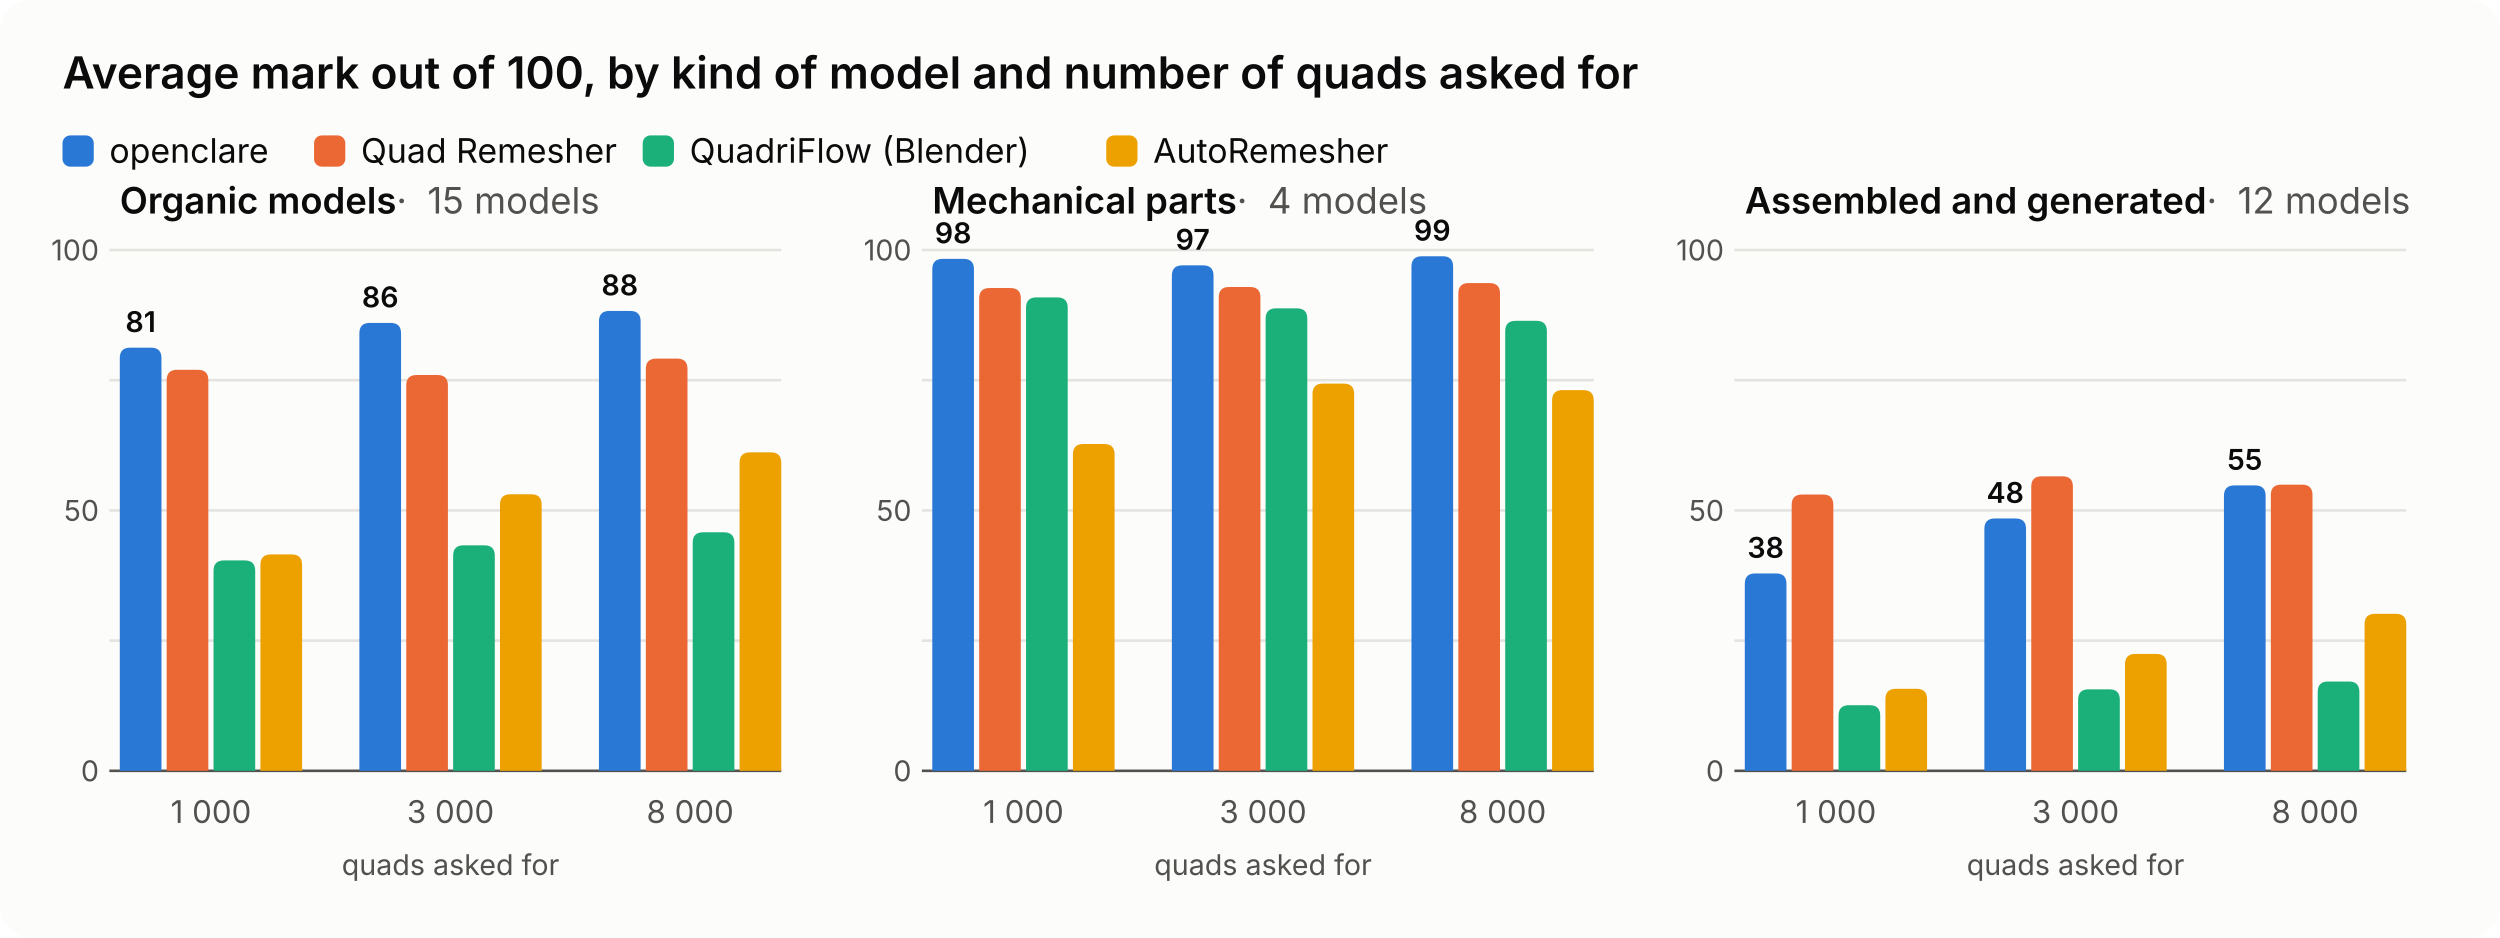
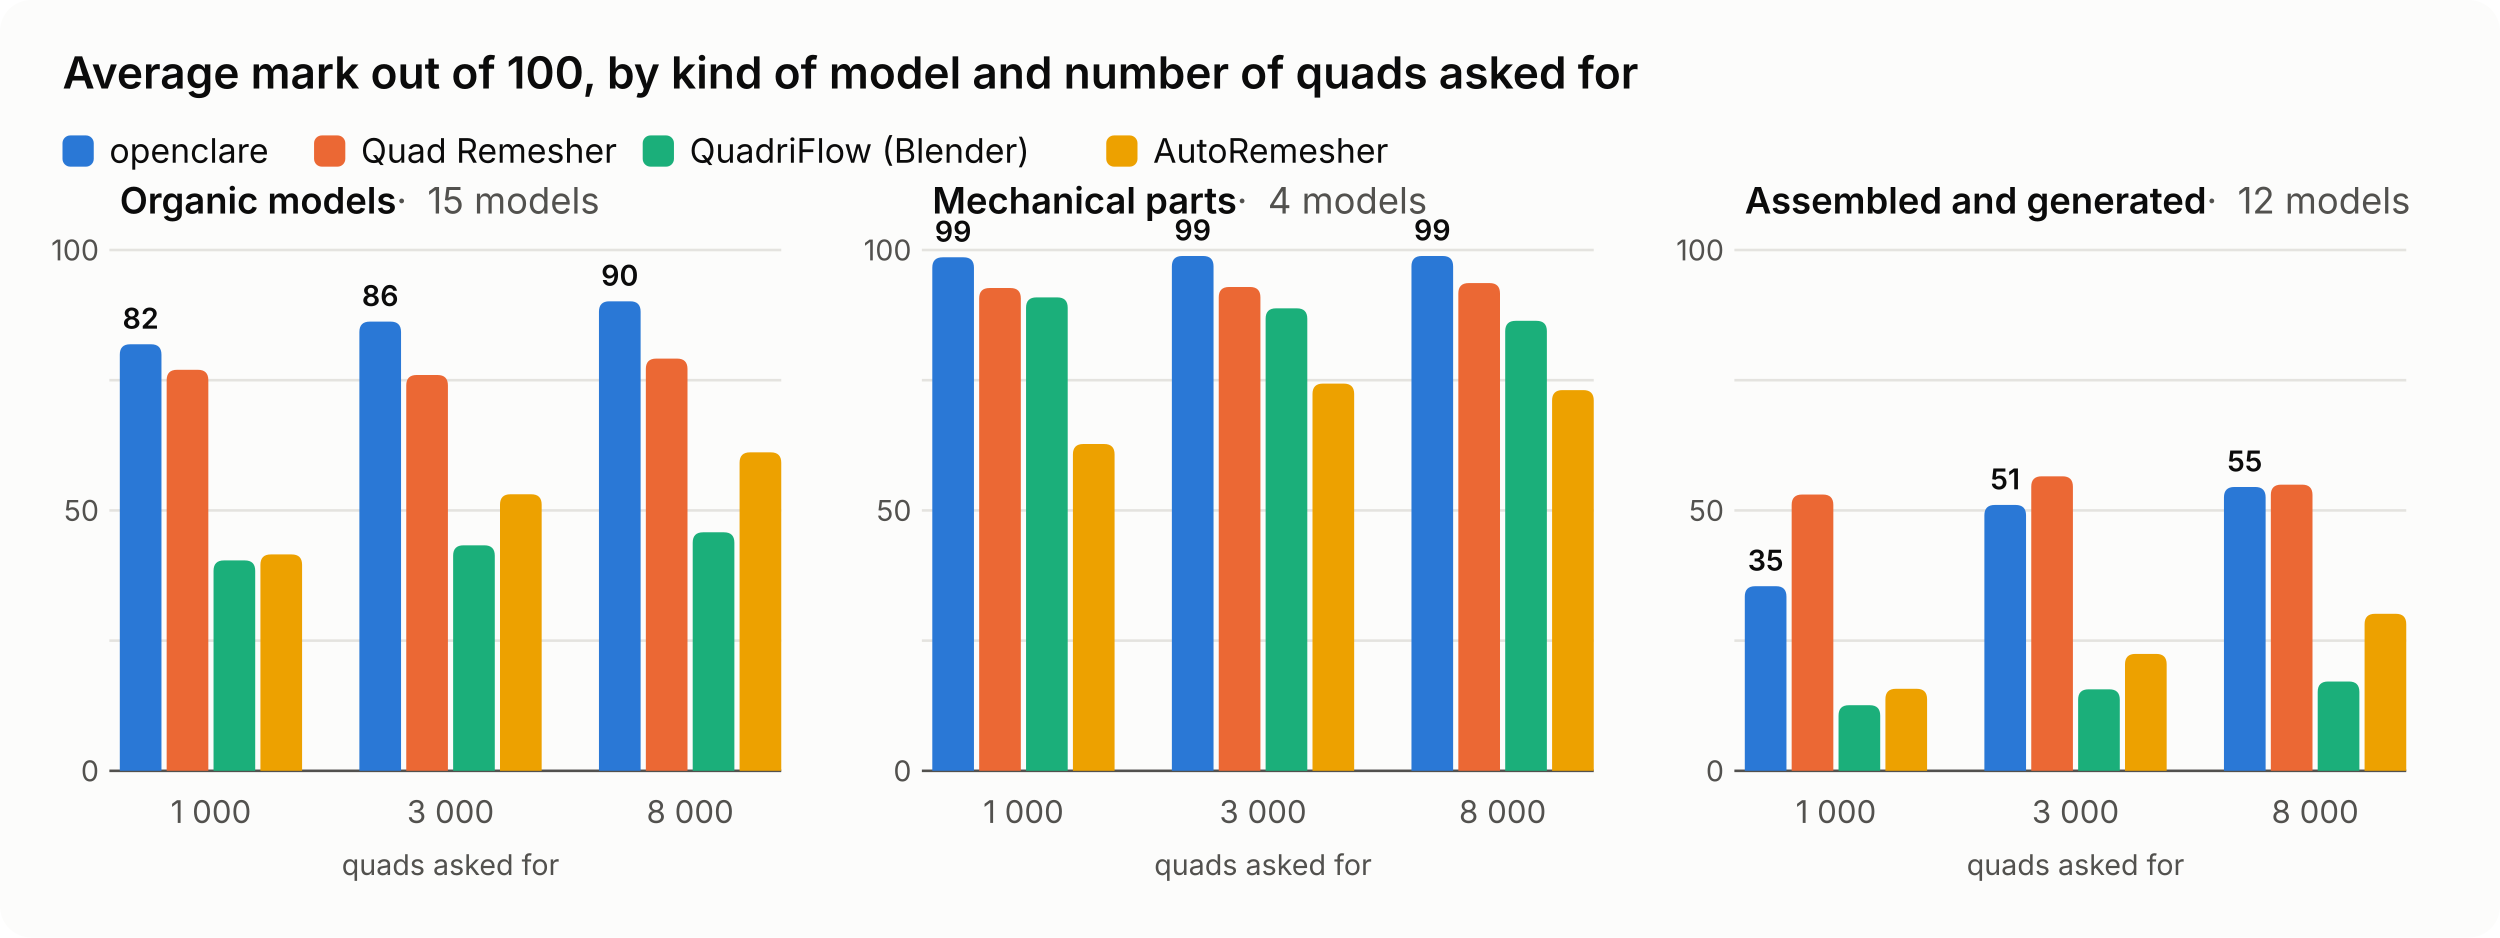
<svg xmlns="http://www.w3.org/2000/svg" width="960" height="360" viewBox="0 0 960 360" font-family="Inter, 'Segoe UI', Helvetica, Arial, sans-serif">
  <rect width="960" height="360" rx="12" fill="#fcfcfb" />
  <text x="24" y="34" font-size="17" font-weight="600" fill="#0b0b0b">Average mark out of 100, by kind of model and number of quads asked for</text>
  <rect x="24" y="52" width="12" height="12" rx="3" fill="#2a78d6" />
  <text x="42" y="62.5" font-size="13" fill="#0b0b0b">openclare</text>
  <rect x="120.6" y="52" width="12" height="12" rx="3" fill="#eb6834" />
  <text x="138.6" y="62.5" font-size="13" fill="#0b0b0b">Quad Remesher</text>
  <rect x="246.8" y="52" width="12" height="12" rx="3" fill="#1baf7a" />
  <text x="264.8" y="62.5" font-size="13" fill="#0b0b0b">QuadriFlow (Blender)</text>
  <rect x="424.8" y="52" width="12" height="12" rx="3" fill="#eda100" />
  <text x="442.8" y="62.5" font-size="13" fill="#0b0b0b">AutoRemesher</text>
  <text x="46" y="82" font-size="14" font-weight="600" fill="#0b0b0b">Organic models<tspan font-weight="400" fill="#52514e">  ·  15 models</tspan>
  </text>
  <line x1="42" x2="300" y1="296.0" y2="296.0" stroke="#52514e" stroke-width="1" />
  <text x="38" y="300.0" font-size="11" text-anchor="end" fill="#52514e">0</text>
  <line x1="42" x2="300" y1="246.0" y2="246.0" stroke="#e4e3df" stroke-width="1" />
  <line x1="42" x2="300" y1="196.0" y2="196.0" stroke="#e4e3df" stroke-width="1" />
  <text x="38" y="200.0" font-size="11" text-anchor="end" fill="#52514e">50</text>
  <line x1="42" x2="300" y1="146.0" y2="146.0" stroke="#e4e3df" stroke-width="1" />
  <line x1="42" x2="300" y1="96.0" y2="96.0" stroke="#e4e3df" stroke-width="1" />
  <text x="38" y="100.0" font-size="11" text-anchor="end" fill="#52514e">100</text>
-   <path d="M46.0,296.0 V137.5 Q46.0,133.5 50.0,133.5 H58.0 Q62.0,133.5 62.0,137.5 V296.0 Z" fill="#2a78d6" />
-   <text x="54.0" y="127.5" font-size="11" font-weight="600" text-anchor="middle" fill="#0b0b0b">81</text>
+   <path d="M46.0,296.0 V136.2 Q46.0,132.2 50.0,132.2 H58.0 Q62.0,132.2 62.0,136.2 V296.0 Z" fill="#2a78d6" />
+   <text x="54.0" y="126.2" font-size="11" font-weight="600" text-anchor="middle" fill="#0b0b0b">82</text>
  <path d="M64.0,296.0 V146.0 Q64.0,142.0 68.0,142.0 H76.0 Q80.0,142.0 80.0,146.0 V296.0 Z" fill="#eb6834" />
  <path d="M82.0,296.0 V219.2 Q82.0,215.2 86.0,215.2 H94.0 Q98.0,215.2 98.0,219.2 V296.0 Z" fill="#1baf7a" />
  <path d="M100.0,296.0 V216.9 Q100.0,212.9 104.0,212.9 H112.0 Q116.0,212.9 116.0,216.9 V296.0 Z" fill="#eda100" />
  <text x="81.0" y="316" font-size="12" text-anchor="middle" fill="#52514e">1 000</text>
-   <path d="M138.0,296.0 V128.0 Q138.0,124.0 142.0,124.0 H150.0 Q154.0,124.0 154.0,128.0 V296.0 Z" fill="#2a78d6" />
-   <text x="146.0" y="118.0" font-size="11" font-weight="600" text-anchor="middle" fill="#0b0b0b">86</text>
+   <path d="M138.0,296.0 V127.5 Q138.0,123.5 142.0,123.5 H150.0 Q154.0,123.5 154.0,127.5 V296.0 Z" fill="#2a78d6" />
+   <text x="146.0" y="117.5" font-size="11" font-weight="600" text-anchor="middle" fill="#0b0b0b">86</text>
  <path d="M156.0,296.0 V148.0 Q156.0,144.0 160.0,144.0 H168.0 Q172.0,144.0 172.0,148.0 V296.0 Z" fill="#eb6834" />
  <path d="M174.0,296.0 V213.4 Q174.0,209.4 178.0,209.4 H186.0 Q190.0,209.4 190.0,213.4 V296.0 Z" fill="#1baf7a" />
  <path d="M192.0,296.0 V193.8 Q192.0,189.8 196.0,189.8 H204.0 Q208.0,189.8 208.0,193.8 V296.0 Z" fill="#eda100" />
  <text x="173.0" y="316" font-size="12" text-anchor="middle" fill="#52514e">3 000</text>
-   <path d="M230.0,296.0 V123.4 Q230.0,119.4 234.0,119.4 H242.0 Q246.0,119.4 246.0,123.4 V296.0 Z" fill="#2a78d6" />
-   <text x="238.0" y="113.4" font-size="11" font-weight="600" text-anchor="middle" fill="#0b0b0b">88</text>
+   <path d="M230.0,296.0 V119.7 Q230.0,115.7 234.0,115.7 H242.0 Q246.0,115.7 246.0,119.7 V296.0 Z" fill="#2a78d6" />
+   <text x="238.0" y="109.7" font-size="11" font-weight="600" text-anchor="middle" fill="#0b0b0b">90</text>
  <path d="M248.0,296.0 V141.7 Q248.0,137.7 252.0,137.7 H260.0 Q264.0,137.7 264.0,141.7 V296.0 Z" fill="#eb6834" />
  <path d="M266.0,296.0 V208.4 Q266.0,204.4 270.0,204.4 H278.0 Q282.0,204.4 282.0,208.4 V296.0 Z" fill="#1baf7a" />
  <path d="M284.0,296.0 V177.7 Q284.0,173.7 288.0,173.7 H296.0 Q300.0,173.7 300.0,177.7 V296.0 Z" fill="#eda100" />
  <text x="265.0" y="316" font-size="12" text-anchor="middle" fill="#52514e">8 000</text>
  <text x="173.0" y="336" font-size="11" text-anchor="middle" fill="#52514e">quads asked for</text>
  <text x="358" y="82" font-size="14" font-weight="600" fill="#0b0b0b">Mechanical parts<tspan font-weight="400" fill="#52514e">  ·  4 models</tspan>
  </text>
  <line x1="354" x2="612" y1="296.0" y2="296.0" stroke="#52514e" stroke-width="1" />
  <text x="350" y="300.0" font-size="11" text-anchor="end" fill="#52514e">0</text>
  <line x1="354" x2="612" y1="246.0" y2="246.0" stroke="#e4e3df" stroke-width="1" />
  <line x1="354" x2="612" y1="196.0" y2="196.0" stroke="#e4e3df" stroke-width="1" />
  <text x="350" y="200.0" font-size="11" text-anchor="end" fill="#52514e">50</text>
  <line x1="354" x2="612" y1="146.0" y2="146.0" stroke="#e4e3df" stroke-width="1" />
  <line x1="354" x2="612" y1="96.0" y2="96.0" stroke="#e4e3df" stroke-width="1" />
  <text x="350" y="100.0" font-size="11" text-anchor="end" fill="#52514e">100</text>
-   <path d="M358.0,296.0 V103.4 Q358.0,99.4 362.0,99.4 H370.0 Q374.0,99.4 374.0,103.4 V296.0 Z" fill="#2a78d6" />
-   <text x="366.0" y="93.4" font-size="11" font-weight="600" text-anchor="middle" fill="#0b0b0b">98</text>
+   <path d="M358.0,296.0 V102.8 Q358.0,98.8 362.0,98.8 H370.0 Q374.0,98.8 374.0,102.8 V296.0 Z" fill="#2a78d6" />
+   <text x="366.0" y="92.8" font-size="11" font-weight="600" text-anchor="middle" fill="#0b0b0b">99</text>
  <path d="M376.0,296.0 V114.6 Q376.0,110.6 380.0,110.6 H388.0 Q392.0,110.6 392.0,114.6 V296.0 Z" fill="#eb6834" />
  <path d="M394.0,296.0 V118.2 Q394.0,114.2 398.0,114.2 H406.0 Q410.0,114.2 410.0,118.2 V296.0 Z" fill="#1baf7a" />
  <path d="M412.0,296.0 V174.5 Q412.0,170.5 416.0,170.5 H424.0 Q428.0,170.5 428.0,174.5 V296.0 Z" fill="#eda100" />
  <text x="393.0" y="316" font-size="12" text-anchor="middle" fill="#52514e">1 000</text>
-   <path d="M450.0,296.0 V105.9 Q450.0,101.9 454.0,101.9 H462.0 Q466.0,101.9 466.0,105.9 V296.0 Z" fill="#2a78d6" />
-   <text x="458.0" y="95.9" font-size="11" font-weight="600" text-anchor="middle" fill="#0b0b0b">97</text>
+   <path d="M450.0,296.0 V102.3 Q450.0,98.3 454.0,98.3 H462.0 Q466.0,98.3 466.0,102.3 V296.0 Z" fill="#2a78d6" />
+   <text x="458.0" y="92.3" font-size="11" font-weight="600" text-anchor="middle" fill="#0b0b0b">99</text>
  <path d="M468.0,296.0 V114.2 Q468.0,110.2 472.0,110.2 H480.0 Q484.0,110.2 484.0,114.2 V296.0 Z" fill="#eb6834" />
  <path d="M486.0,296.0 V122.4 Q486.0,118.4 490.0,118.4 H498.0 Q502.0,118.4 502.0,122.4 V296.0 Z" fill="#1baf7a" />
  <path d="M504.0,296.0 V151.3 Q504.0,147.3 508.0,147.3 H516.0 Q520.0,147.3 520.0,151.3 V296.0 Z" fill="#eda100" />
  <text x="485.0" y="316" font-size="12" text-anchor="middle" fill="#52514e">3 000</text>
-   <path d="M542.0,296.0 V102.4 Q542.0,98.4 546.0,98.4 H554.0 Q558.0,98.4 558.0,102.4 V296.0 Z" fill="#2a78d6" />
-   <text x="550.0" y="92.4" font-size="11" font-weight="600" text-anchor="middle" fill="#0b0b0b">99</text>
+   <path d="M542.0,296.0 V102.3 Q542.0,98.3 546.0,98.3 H554.0 Q558.0,98.3 558.0,102.3 V296.0 Z" fill="#2a78d6" />
+   <text x="550.0" y="92.3" font-size="11" font-weight="600" text-anchor="middle" fill="#0b0b0b">99</text>
  <path d="M560.0,296.0 V112.7 Q560.0,108.7 564.0,108.7 H572.0 Q576.0,108.7 576.0,112.7 V296.0 Z" fill="#eb6834" />
  <path d="M578.0,296.0 V127.2 Q578.0,123.2 582.0,123.2 H590.0 Q594.0,123.2 594.0,127.2 V296.0 Z" fill="#1baf7a" />
  <path d="M596.0,296.0 V153.8 Q596.0,149.8 600.0,149.8 H608.0 Q612.0,149.8 612.0,153.8 V296.0 Z" fill="#eda100" />
  <text x="577.0" y="316" font-size="12" text-anchor="middle" fill="#52514e">8 000</text>
  <text x="485.0" y="336" font-size="11" text-anchor="middle" fill="#52514e">quads asked for</text>
  <text x="670" y="82" font-size="14" font-weight="600" fill="#0b0b0b">Assembled and generated<tspan font-weight="400" fill="#52514e">  ·  12 models</tspan>
  </text>
  <line x1="666" x2="924" y1="296.0" y2="296.0" stroke="#52514e" stroke-width="1" />
  <text x="662" y="300.0" font-size="11" text-anchor="end" fill="#52514e">0</text>
  <line x1="666" x2="924" y1="246.0" y2="246.0" stroke="#e4e3df" stroke-width="1" />
  <line x1="666" x2="924" y1="196.0" y2="196.0" stroke="#e4e3df" stroke-width="1" />
  <text x="662" y="200.0" font-size="11" text-anchor="end" fill="#52514e">50</text>
  <line x1="666" x2="924" y1="146.0" y2="146.0" stroke="#e4e3df" stroke-width="1" />
  <line x1="666" x2="924" y1="96.0" y2="96.0" stroke="#e4e3df" stroke-width="1" />
  <text x="662" y="100.0" font-size="11" text-anchor="end" fill="#52514e">100</text>
-   <path d="M670.0,296.0 V224.2 Q670.0,220.2 674.0,220.2 H682.0 Q686.0,220.2 686.0,224.2 V296.0 Z" fill="#2a78d6" />
-   <text x="678.0" y="214.2" font-size="11" font-weight="600" text-anchor="middle" fill="#0b0b0b">38</text>
+   <path d="M670.0,296.0 V229.1 Q670.0,225.1 674.0,225.1 H682.0 Q686.0,225.1 686.0,229.1 V296.0 Z" fill="#2a78d6" />
+   <text x="678.0" y="219.1" font-size="11" font-weight="600" text-anchor="middle" fill="#0b0b0b">35</text>
  <path d="M688.0,296.0 V193.9 Q688.0,189.9 692.0,189.9 H700.0 Q704.0,189.9 704.0,193.9 V296.0 Z" fill="#eb6834" />
  <path d="M706.0,296.0 V274.8 Q706.0,270.8 710.0,270.8 H718.0 Q722.0,270.8 722.0,274.8 V296.0 Z" fill="#1baf7a" />
  <path d="M724.0,296.0 V268.5 Q724.0,264.5 728.0,264.5 H736.0 Q740.0,264.5 740.0,268.5 V296.0 Z" fill="#eda100" />
  <text x="705.0" y="316" font-size="12" text-anchor="middle" fill="#52514e">1 000</text>
-   <path d="M762.0,296.0 V203.1 Q762.0,199.1 766.0,199.1 H774.0 Q778.0,199.1 778.0,203.1 V296.0 Z" fill="#2a78d6" />
-   <text x="770.0" y="193.1" font-size="11" font-weight="600" text-anchor="middle" fill="#0b0b0b">48</text>
+   <path d="M762.0,296.0 V197.9 Q762.0,193.9 766.0,193.9 H774.0 Q778.0,193.9 778.0,197.9 V296.0 Z" fill="#2a78d6" />
+   <text x="770.0" y="187.9" font-size="11" font-weight="600" text-anchor="middle" fill="#0b0b0b">51</text>
  <path d="M780.0,296.0 V186.9 Q780.0,182.9 784.0,182.9 H792.0 Q796.0,182.9 796.0,186.9 V296.0 Z" fill="#eb6834" />
  <path d="M798.0,296.0 V268.7 Q798.0,264.7 802.0,264.7 H810.0 Q814.0,264.7 814.0,268.7 V296.0 Z" fill="#1baf7a" />
  <path d="M816.0,296.0 V255.1 Q816.0,251.1 820.0,251.1 H828.0 Q832.0,251.1 832.0,255.1 V296.0 Z" fill="#eda100" />
  <text x="797.0" y="316" font-size="12" text-anchor="middle" fill="#52514e">3 000</text>
-   <path d="M854.0,296.0 V190.4 Q854.0,186.4 858.0,186.4 H866.0 Q870.0,186.4 870.0,190.4 V296.0 Z" fill="#2a78d6" />
-   <text x="862.0" y="180.4" font-size="11" font-weight="600" text-anchor="middle" fill="#0b0b0b">55</text>
+   <path d="M854.0,296.0 V191.0 Q854.0,187.0 858.0,187.0 H866.0 Q870.0,187.0 870.0,191.0 V296.0 Z" fill="#2a78d6" />
+   <text x="862.0" y="181.0" font-size="11" font-weight="600" text-anchor="middle" fill="#0b0b0b">55</text>
  <path d="M872.0,296.0 V190.1 Q872.0,186.1 876.0,186.1 H884.0 Q888.0,186.1 888.0,190.1 V296.0 Z" fill="#eb6834" />
  <path d="M890.0,296.0 V265.7 Q890.0,261.7 894.0,261.7 H902.0 Q906.0,261.7 906.0,265.7 V296.0 Z" fill="#1baf7a" />
  <path d="M908.0,296.0 V239.7 Q908.0,235.7 912.0,235.7 H920.0 Q924.0,235.7 924.0,239.7 V296.0 Z" fill="#eda100" />
  <text x="889.0" y="316" font-size="12" text-anchor="middle" fill="#52514e">8 000</text>
  <text x="797.0" y="336" font-size="11" text-anchor="middle" fill="#52514e">quads asked for</text>
</svg>
